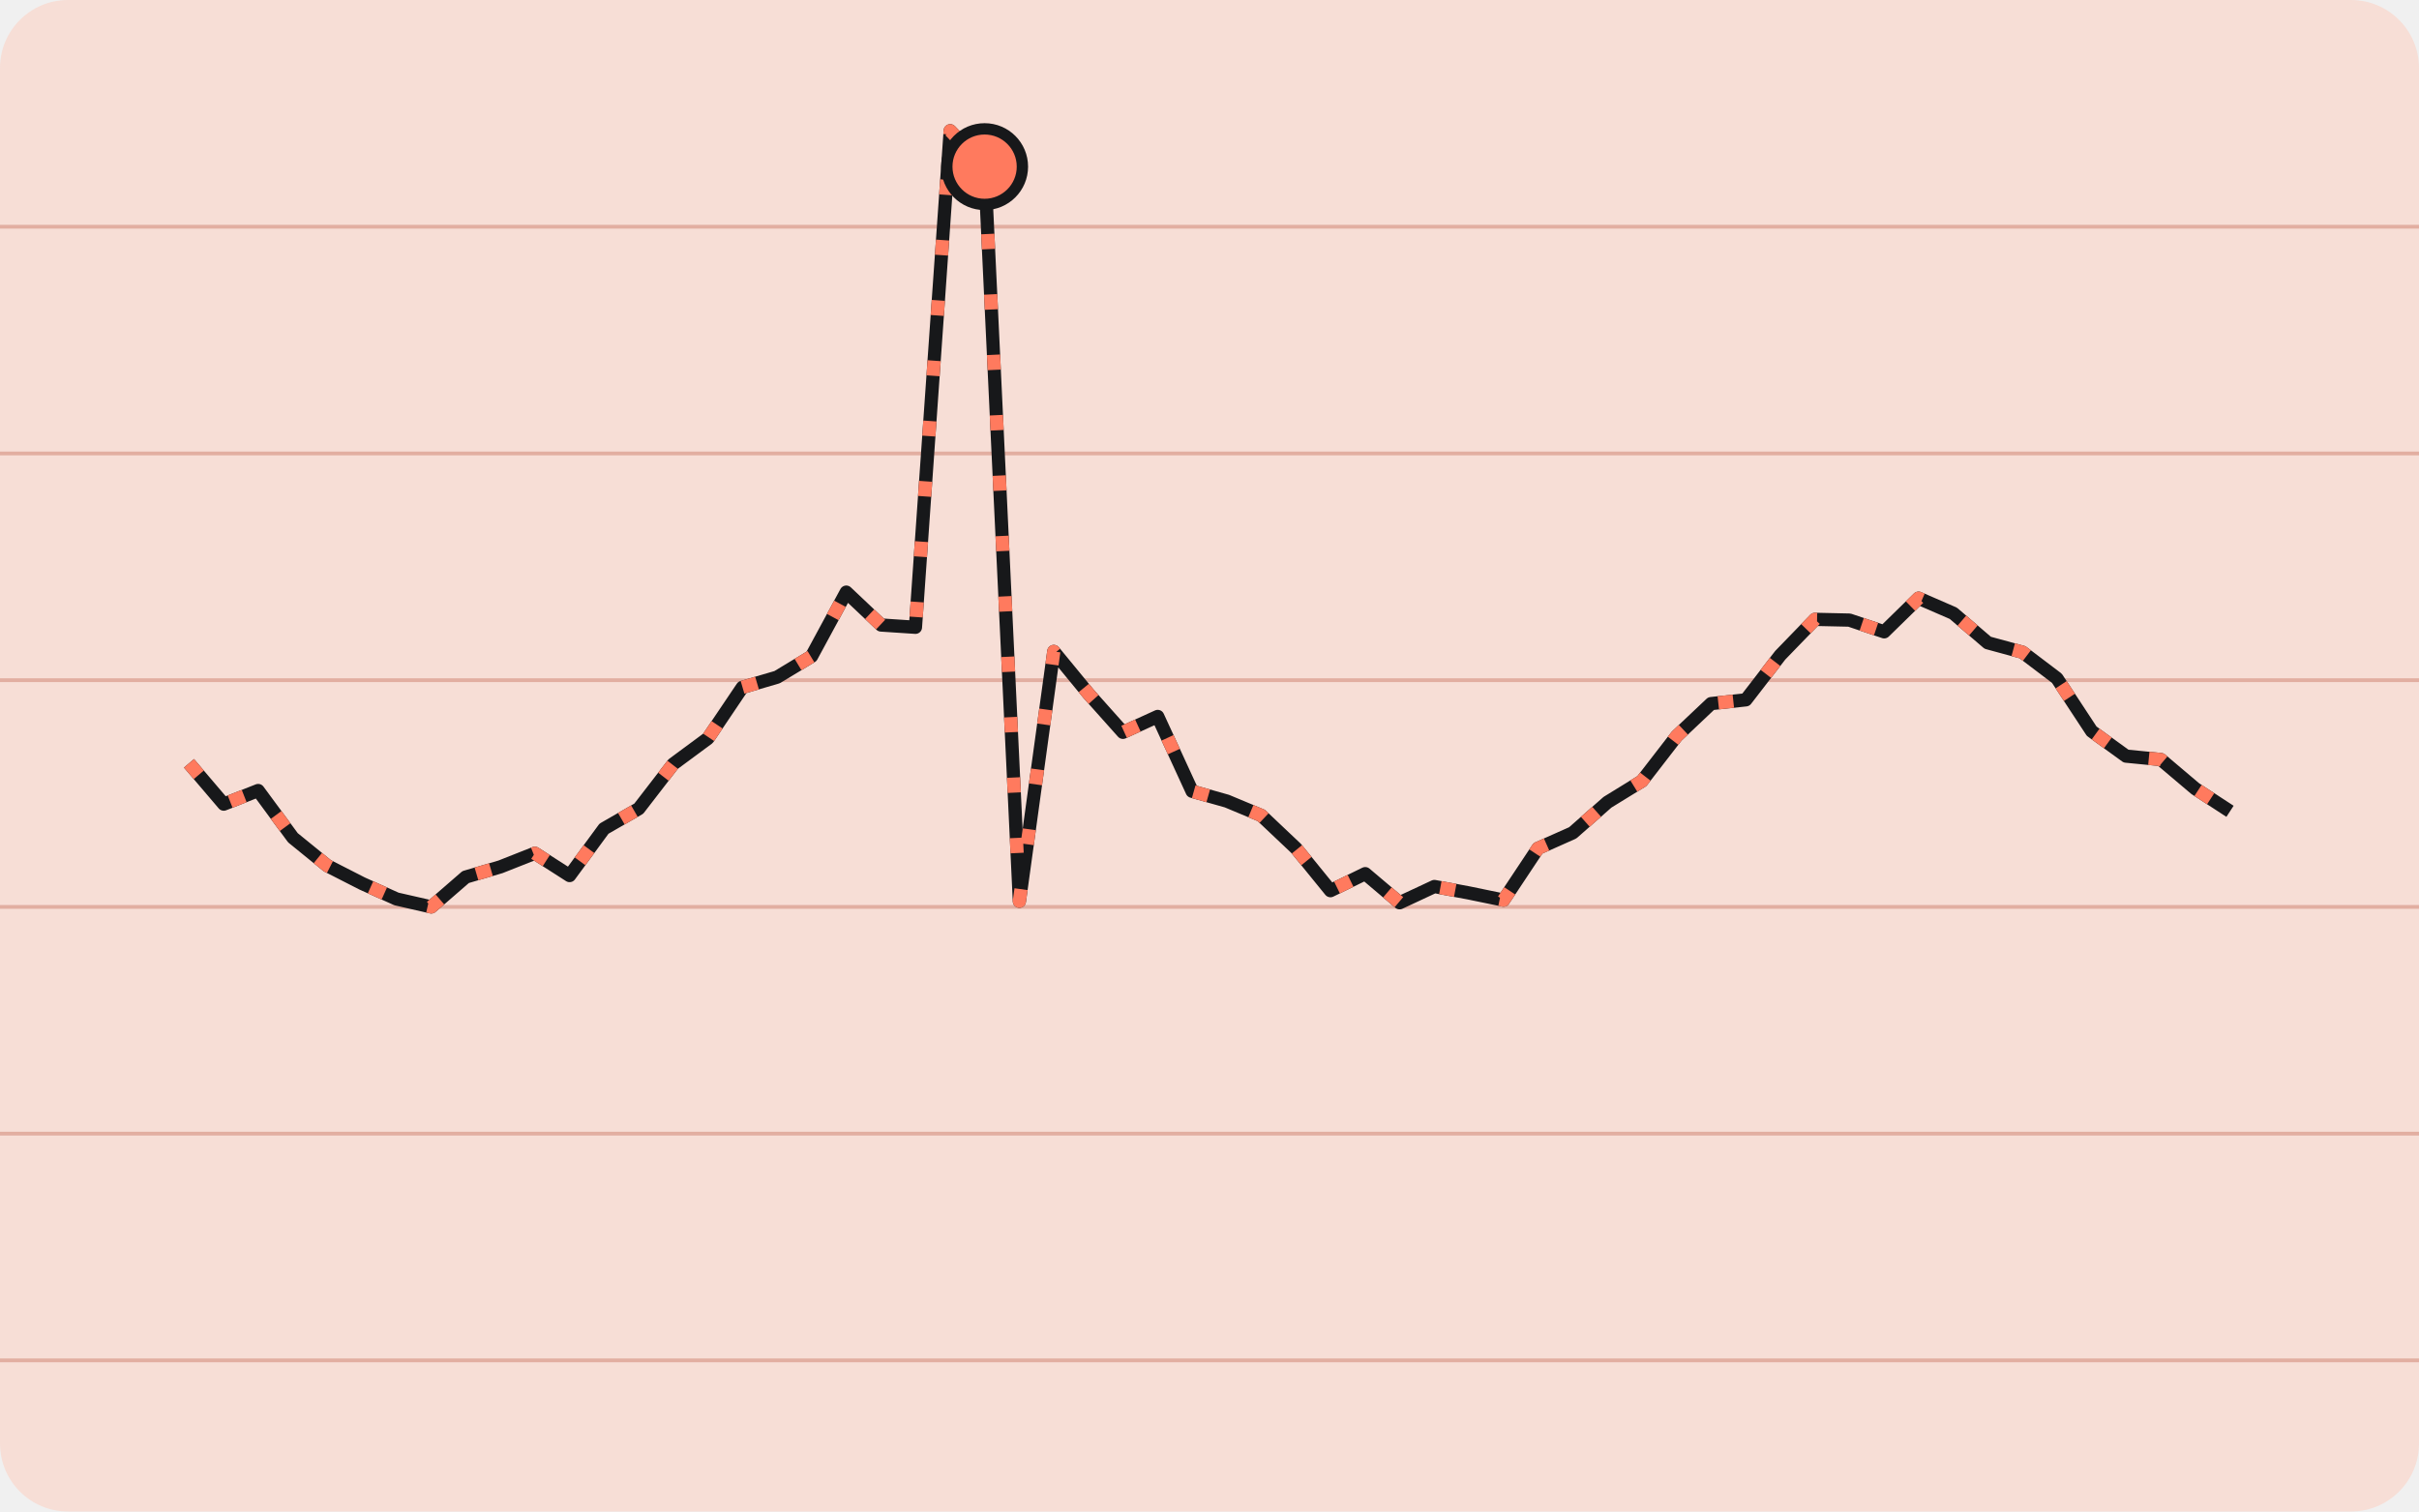
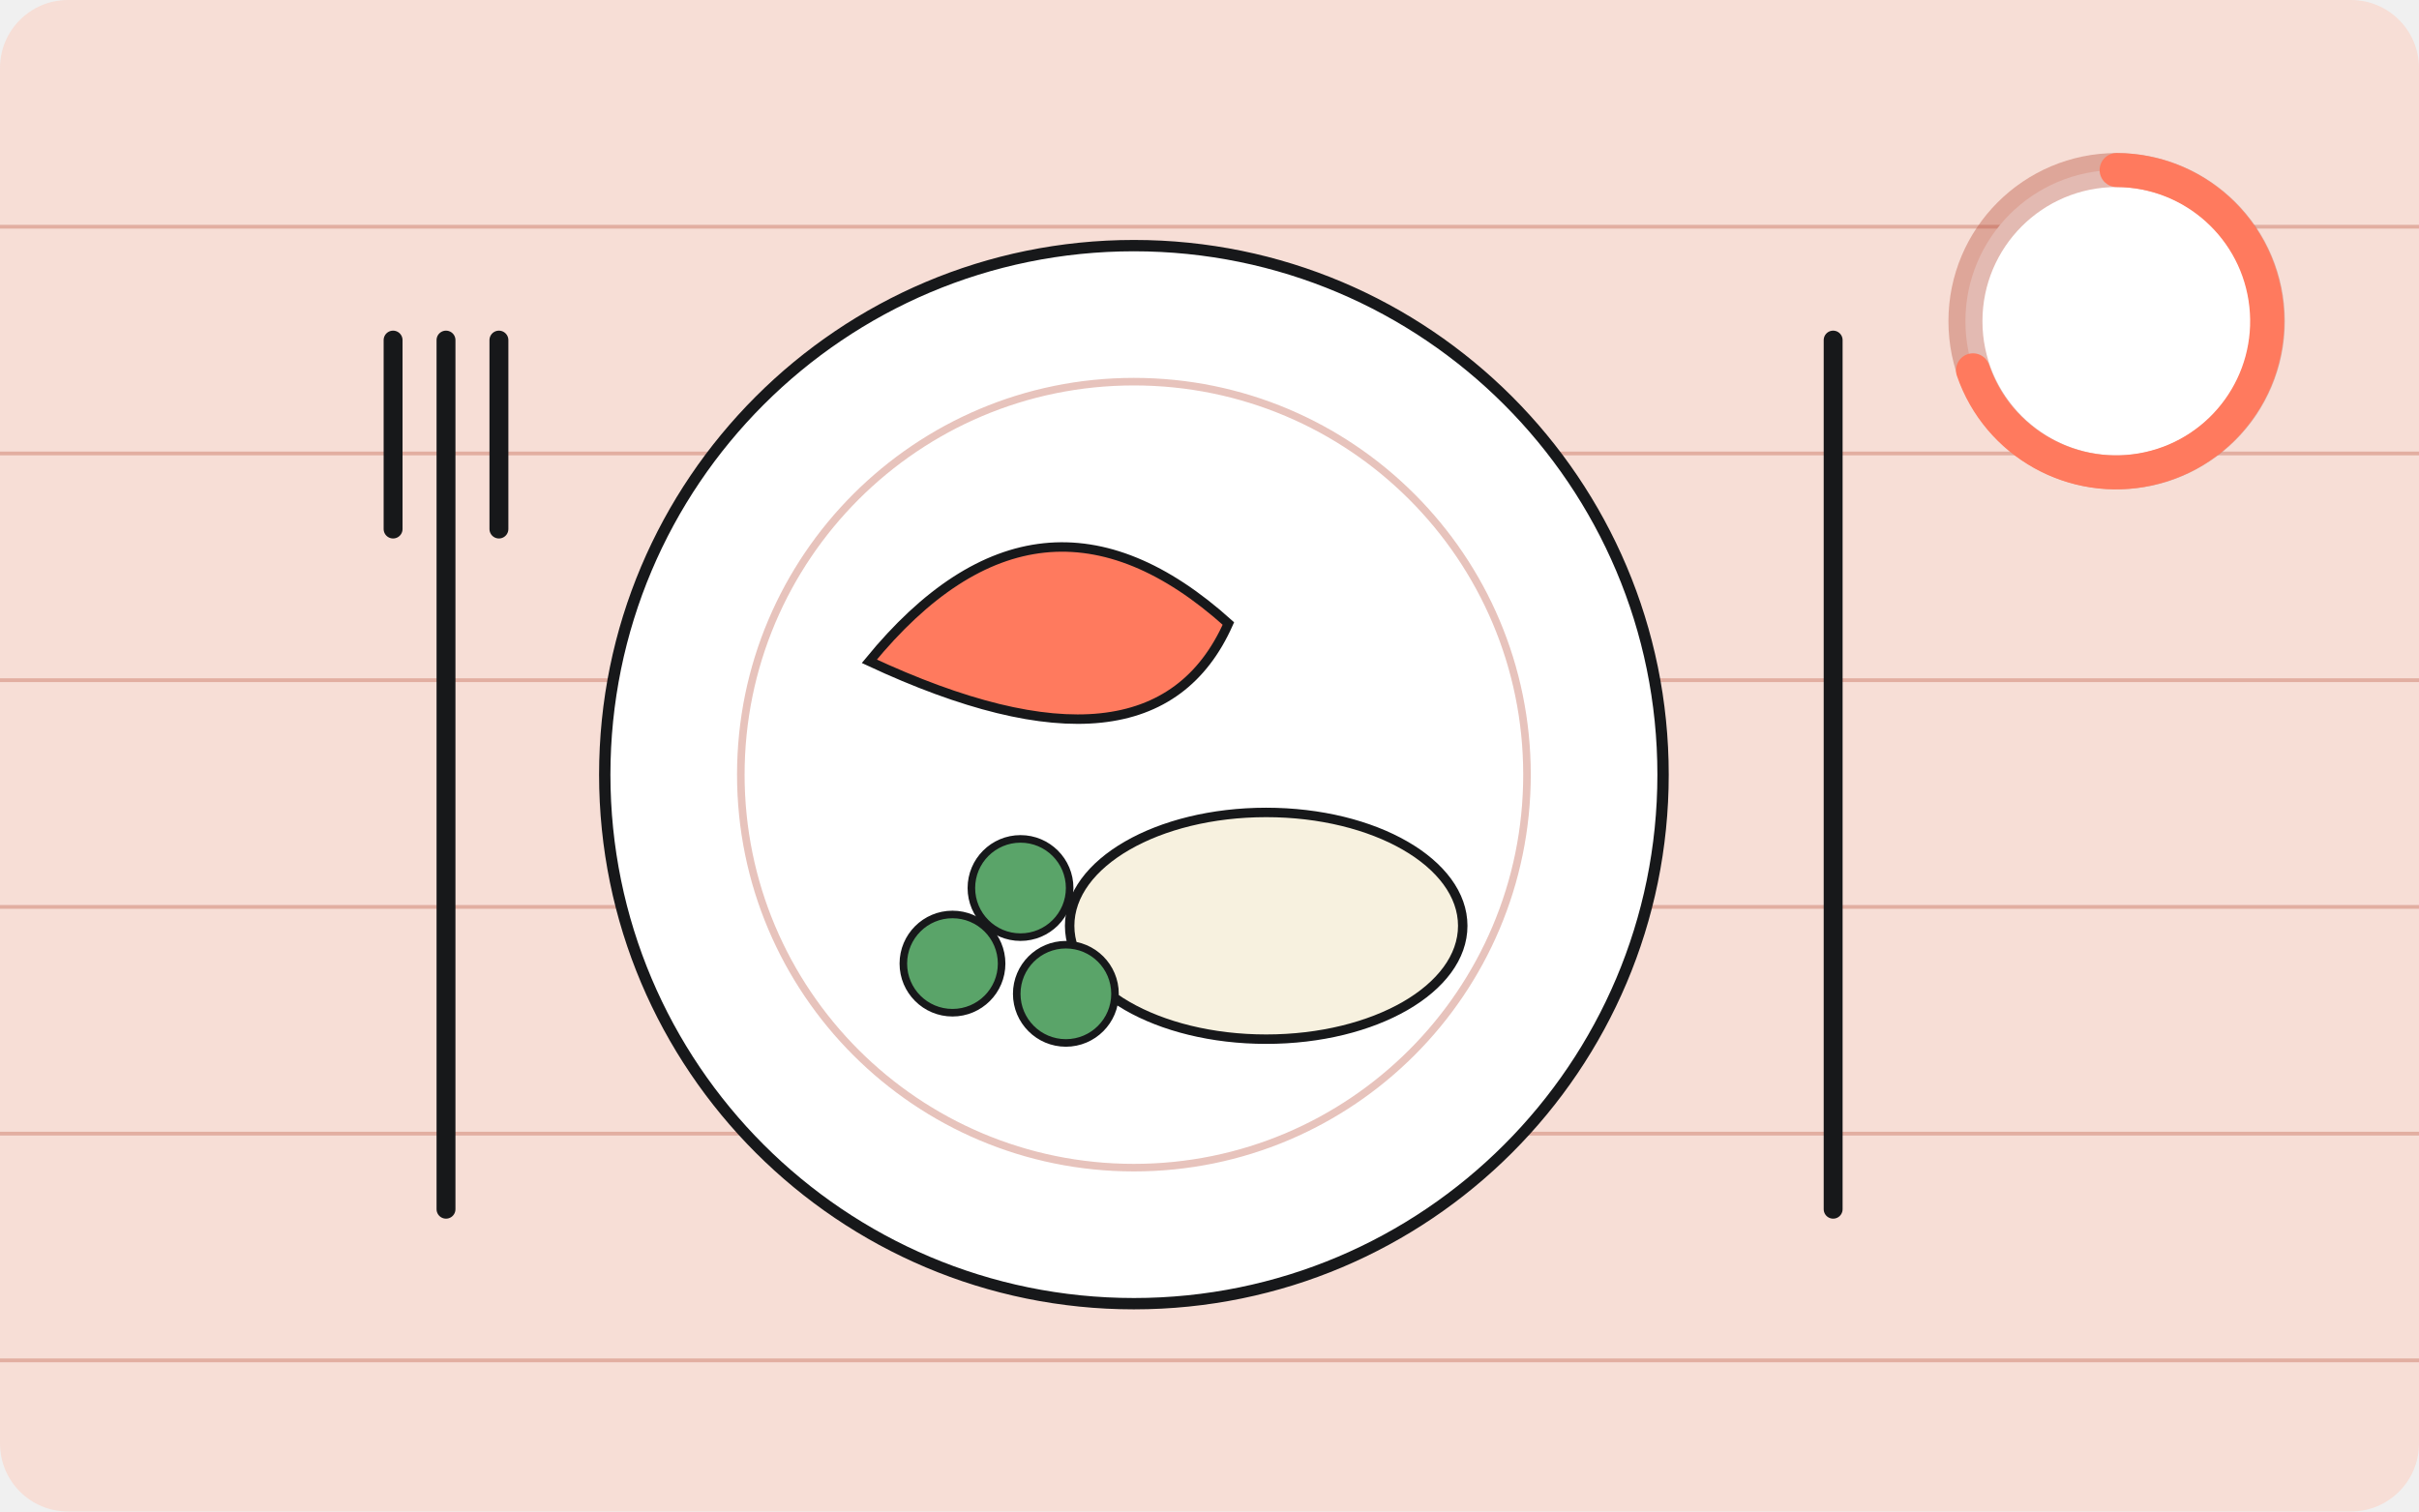
<svg xmlns="http://www.w3.org/2000/svg" viewBox="0 0 640 400" width="640" height="400" role="img" aria-hidden="true">
  <rect width="640" height="400" rx="18" fill="#f7ded6" />
  <g opacity="0.35" stroke="#b9533f" stroke-width="1">
    <line x1="0" y1="60" x2="640" y2="60" />
    <line x1="0" y1="120" x2="640" y2="120" />
    <line x1="0" y1="180" x2="640" y2="180" />
    <line x1="0" y1="240" x2="640" y2="240" />
    <line x1="0" y1="300" x2="640" y2="300" />
    <line x1="0" y1="360" x2="640" y2="360" />
  </g>
-   <polyline points="50.0,202.0 59.2,212.8 68.3,209.2 77.5,221.7 86.6,229.1 95.8,233.8 104.9,237.9 114.1,240.0 123.2,232.1 132.4,229.4 141.5,225.8 150.7,231.7 159.8,219.3 169.0,214.0 178.1,202.2 187.3,195.4 196.4,181.9 205.6,179.2 214.7,173.7 223.9,156.7 233.1,165.4 242.2,166.0 251.4,34.6 260.5,44.1 269.7,238.5 278.8,172.4 288.0,183.6 297.1,193.8 306.3,189.6 315.4,209.4 324.6,212.0 333.7,215.8 342.9,224.5 352.0,235.7 361.2,231.2 370.3,238.9 379.5,234.6 388.6,236.3 397.8,238.2 406.9,224.5 416.1,220.4 425.3,212.3 434.4,206.7 443.6,194.8 452.7,186.2 461.9,185.2 471.0,173.4 480.2,163.9 489.3,164.1 498.5,167.2 507.6,158.3 516.8,162.3 525.9,170.1 535.1,172.6 544.2,179.5 553.4,193.5 562.5,200.1 571.7,201.0 580.8,208.7 590.0,214.7" fill="none" stroke="#17181a" stroke-width="3.5" stroke-linejoin="round" />
-   <polyline points="50.0,202.0 59.2,212.8 68.3,209.2 77.5,221.7 86.6,229.1 95.8,233.8 104.9,237.9 114.1,240.0 123.2,232.1 132.4,229.4 141.5,225.8 150.7,231.7 159.8,219.3 169.0,214.0 178.1,202.2 187.3,195.4 196.4,181.9 205.6,179.2 214.7,173.7 223.9,156.7 233.1,165.4 242.2,166.0 251.4,34.6 260.5,44.1 269.7,238.5 278.8,172.4 288.0,183.6 297.1,193.8 306.3,189.6 315.4,209.4 324.6,212.0 333.7,215.8 342.9,224.5 352.0,235.7 361.2,231.2 370.3,238.9 379.5,234.6 388.6,236.3 397.8,238.2 406.9,224.5 416.1,220.4 425.3,212.3 434.4,206.7 443.6,194.8 452.7,186.2 461.9,185.2 471.0,173.4 480.2,163.9 489.3,164.1 498.5,167.2 507.6,158.3 516.8,162.3 525.9,170.1 535.1,172.6 544.2,179.5 553.4,193.5 562.5,200.1 571.7,201.0 580.8,208.7 590.0,214.7" fill="none" stroke="#ff7a5e" stroke-width="3.5" stroke-dasharray="4 12" stroke-linejoin="round" />
-   <circle cx="260.5" cy="44.1" r="10" fill="#ff7a5e" stroke="#17181a" stroke-width="3" />
+   <circle cx="300" cy="205" r="140" fill="#ffffff" stroke="#17181a" stroke-width="3" />
+   <circle cx="300" cy="205" r="104" fill="none" stroke="#b9533f" stroke-opacity="0.35" stroke-width="2" />
+   <path d="M230,175 q45,-55 95,-10 q-20,45 -95,10z" fill="#ff7a5e" stroke="#17181a" stroke-width="2.5" />
+   <ellipse cx="335" cy="245" rx="52" ry="30" fill="#f7f1df" stroke="#17181a" stroke-width="2.5" />
+   <circle cx="270" cy="235" r="13" fill="#5aa469" stroke="#17181a" stroke-width="2" />
+   <circle cx="252" cy="255" r="13" fill="#5aa469" stroke="#17181a" stroke-width="2" />
+   <circle cx="282" cy="263" r="13" fill="#5aa469" stroke="#17181a" stroke-width="2" />
+   <g stroke="#17181a" stroke-width="5" stroke-linecap="round">
+     <line x1="118" y1="90" x2="118" y2="320" />
+     <line x1="104" y1="90" x2="104" y2="140" />
+     <line x1="132" y1="90" x2="132" y2="140" />
+     <line x1="485" y1="90" x2="485" y2="320" />
+   </g>
+   <circle cx="560" cy="85" r="40" fill="#ffffff" stroke="#b9533f" stroke-opacity="0.4" stroke-width="9" />
+   <path d="M560,45 A40,40 0 1,1 522,98" fill="none" stroke="#ff7a5e" stroke-width="9" stroke-linecap="round" />
</svg>
